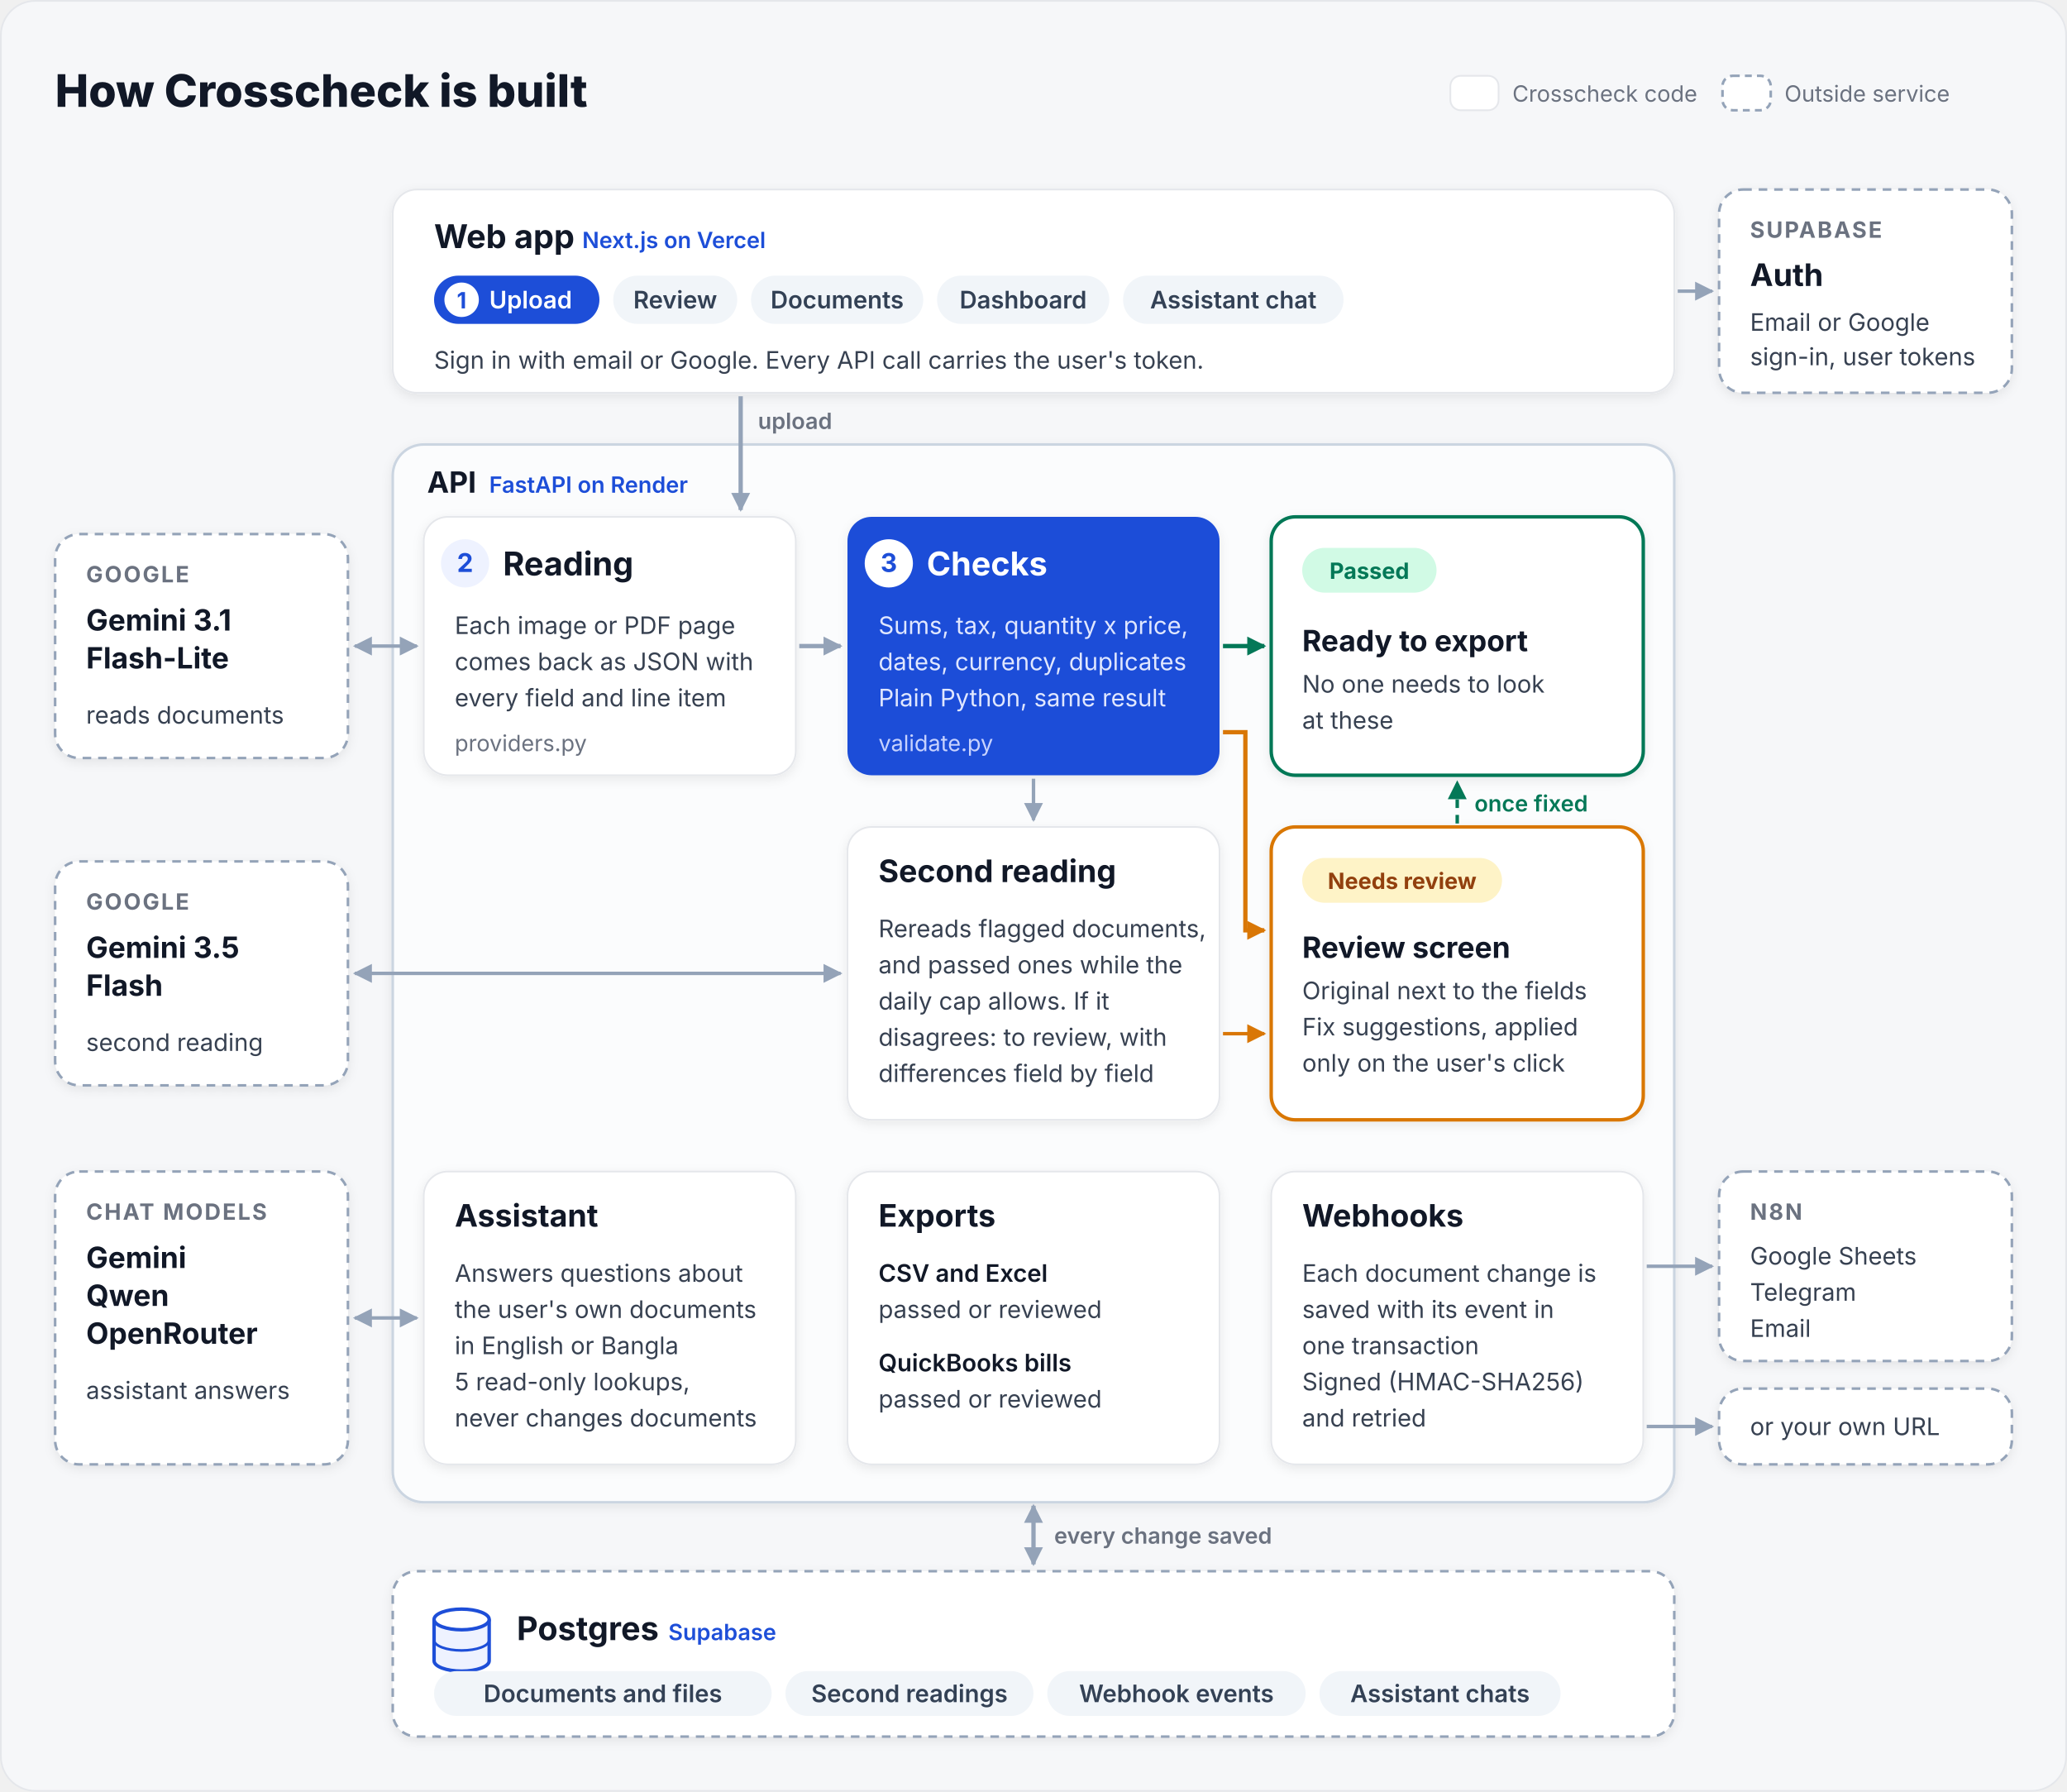
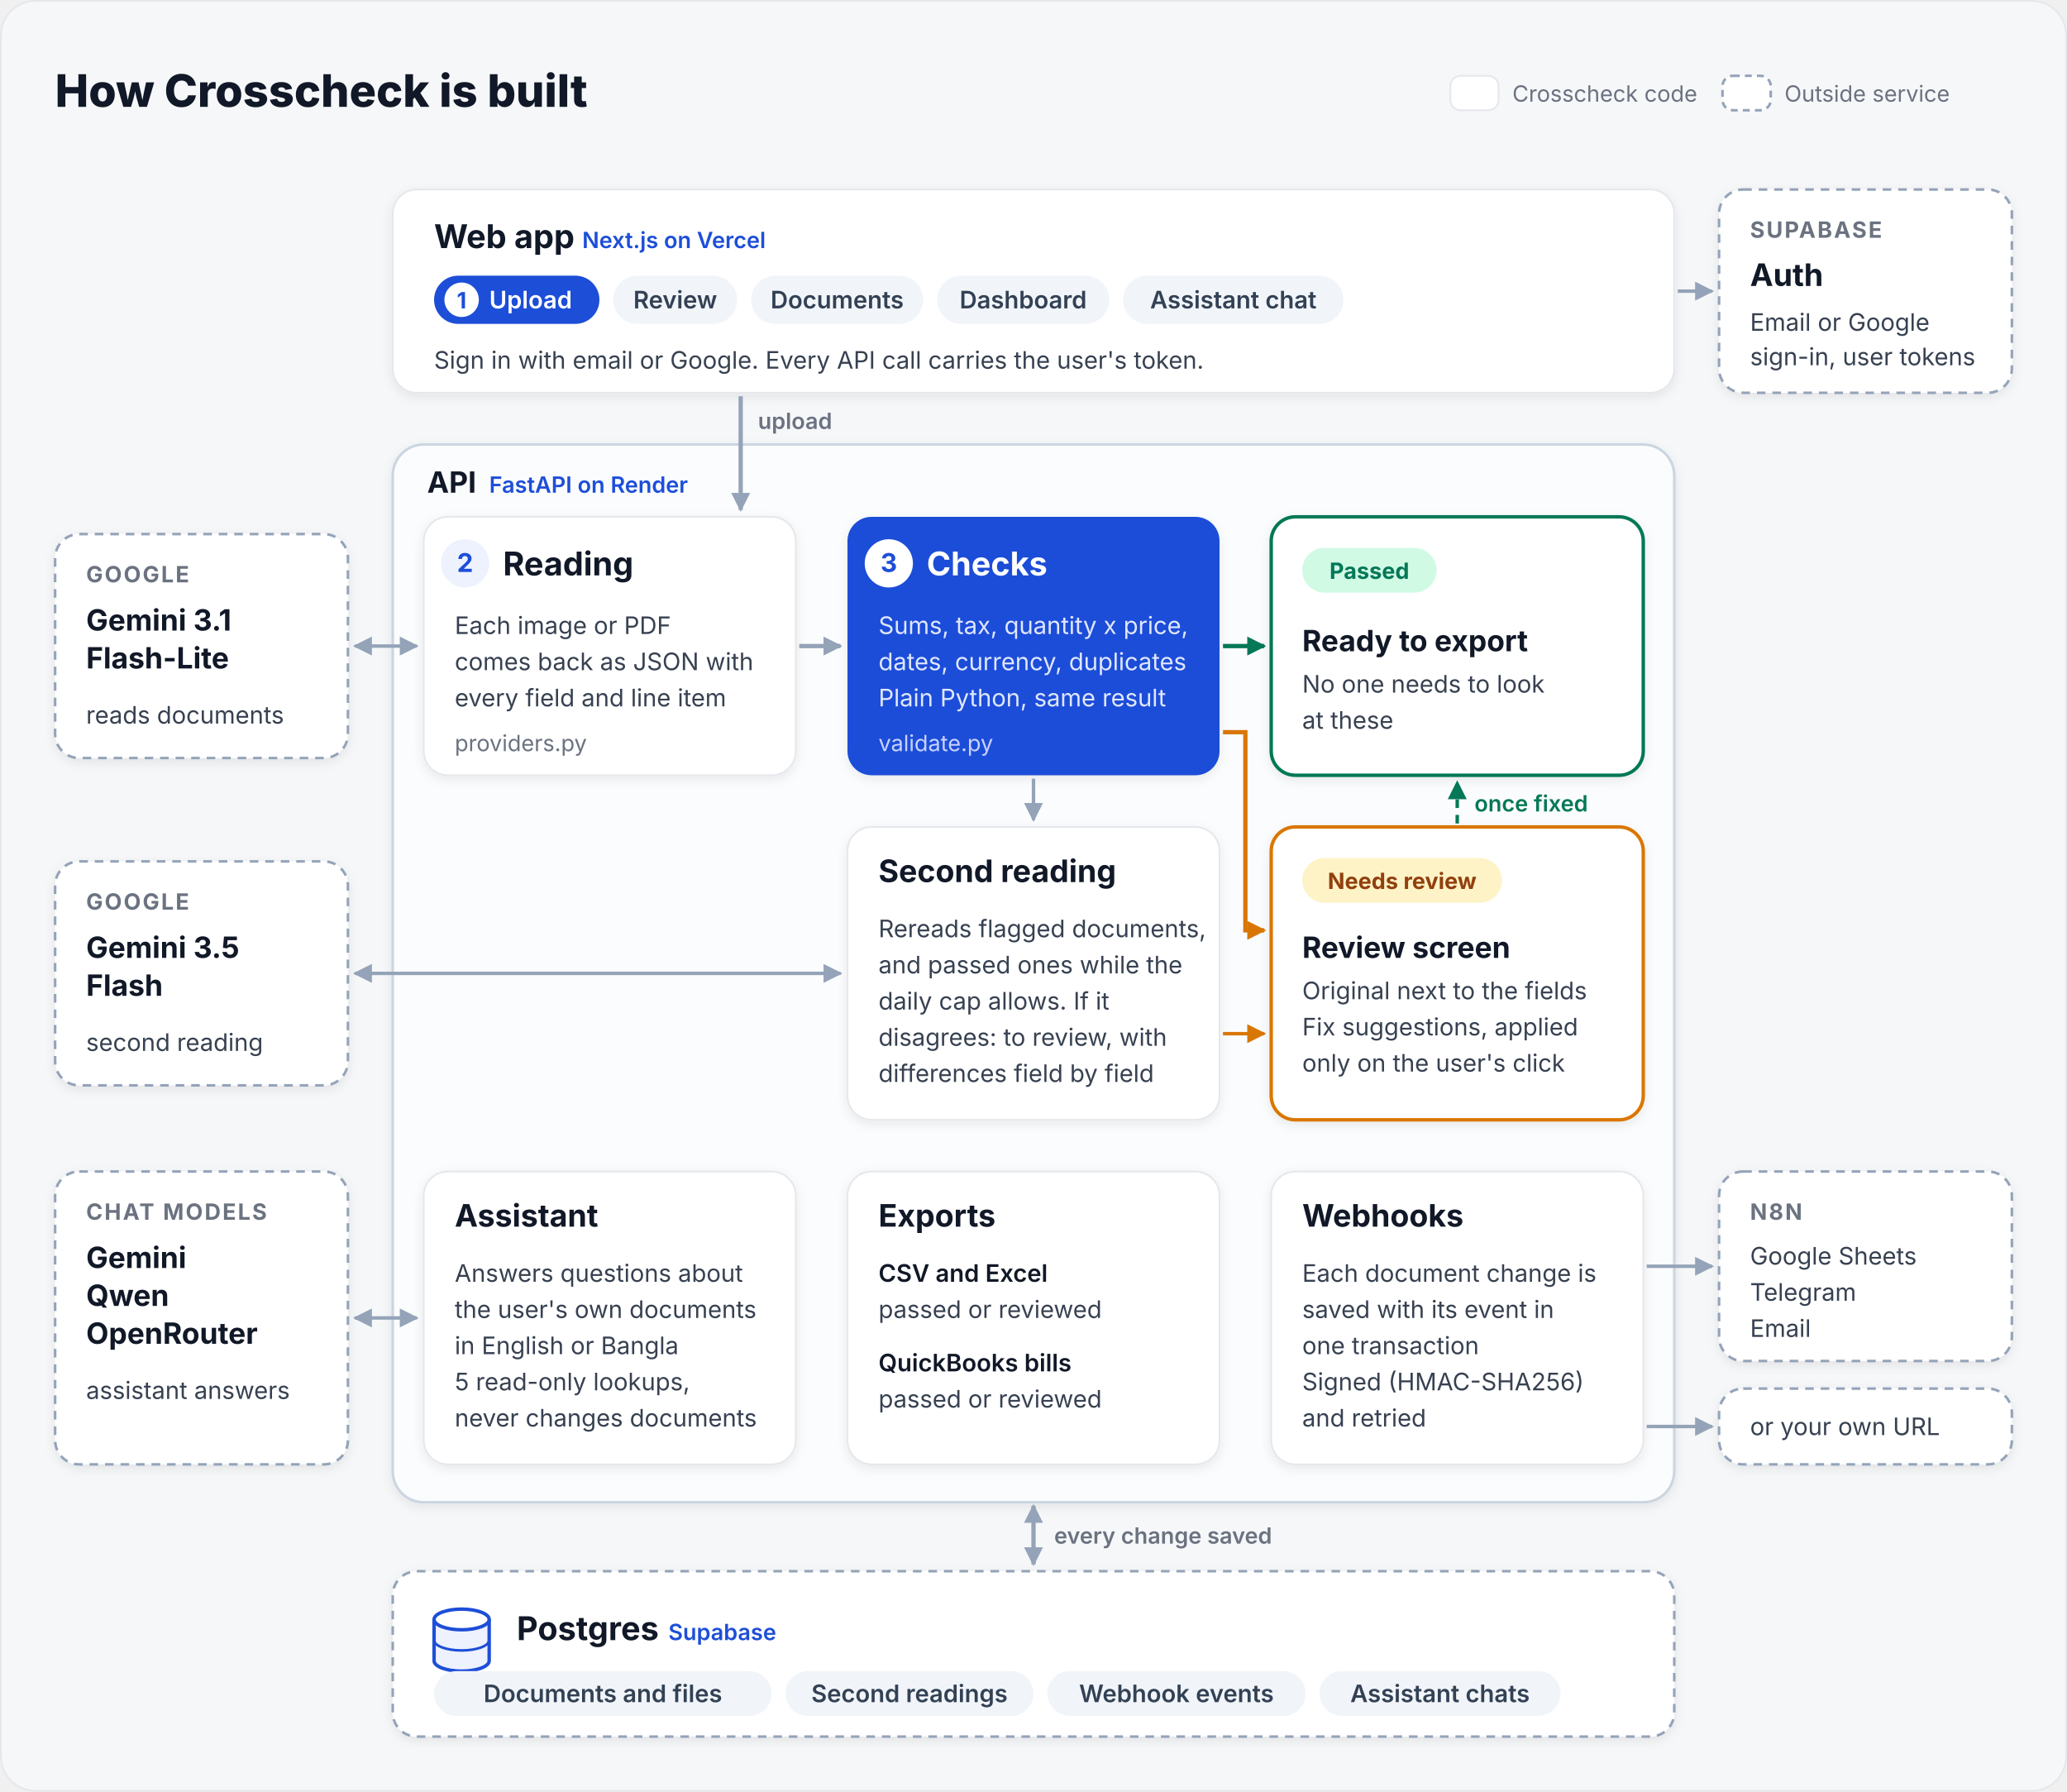
<svg xmlns="http://www.w3.org/2000/svg" viewBox="0 0 1200 1040" width="1200" height="1040" font-family="Inter, 'Segoe UI', Helvetica, Arial, sans-serif">
  <defs>
    <marker id="arrow" viewBox="0 0 10 10" refX="9" refY="5" markerWidth="11" markerHeight="11" markerUnits="userSpaceOnUse" orient="auto-start-reverse">
      <path d="M0 0 L10 5 L0 10 z" fill="#94A3B8" />
    </marker>
    <marker id="arrow-ok" viewBox="0 0 10 10" refX="9" refY="5" markerWidth="11" markerHeight="11" markerUnits="userSpaceOnUse" orient="auto-start-reverse">
      <path d="M0 0 L10 5 L0 10 z" fill="#047857" />
    </marker>
    <marker id="arrow-warn" viewBox="0 0 10 10" refX="9" refY="5" markerWidth="11" markerHeight="11" markerUnits="userSpaceOnUse" orient="auto-start-reverse">
      <path d="M0 0 L10 5 L0 10 z" fill="#D97706" />
    </marker>
    <filter id="shadow" x="-10%" y="-10%" width="120%" height="130%">
      <feDropShadow dx="0" dy="2" stdDeviation="3" flood-color="#0F172A" flood-opacity="0.08" />
    </filter>
  </defs>
  <rect x="0.5" y="0.5" width="1199" height="1039" rx="20" fill="#F6F7F9" stroke="#E5E7EB" />
  <text x="32" y="62" font-size="26" font-weight="800" fill="#111827">How Crosscheck is built</text>
  <rect x="842" y="44" width="28" height="20" rx="6" fill="#FFFFFF" stroke="#E5E7EB" />
  <text x="878" y="59" font-size="13" fill="#6B7280">Crosscheck code</text>
  <rect x="1000" y="44" width="28" height="20" rx="6" fill="#FFFFFF" stroke="#94A3B8" stroke-width="1.5" stroke-dasharray="4 3" />
  <text x="1036" y="59" font-size="13" fill="#6B7280">Outside service</text>
  <g filter="url(#shadow)">
    <rect x="228" y="110" width="744" height="118" rx="14" fill="#FFFFFF" stroke="#E5E7EB" />
    <rect x="998" y="110" width="170" height="118" rx="14" fill="#FFFFFF" stroke="#94A3B8" stroke-width="1.5" stroke-dasharray="5 4" />
    <rect x="228" y="258" width="744" height="614" rx="18" fill="#FBFCFD" stroke="#CBD5E1" stroke-width="1.5" />
    <rect x="32" y="310" width="170" height="130" rx="14" fill="#FFFFFF" stroke="#94A3B8" stroke-width="1.5" stroke-dasharray="5 4" />
    <rect x="32" y="500" width="170" height="130" rx="14" fill="#FFFFFF" stroke="#94A3B8" stroke-width="1.5" stroke-dasharray="5 4" />
    <rect x="32" y="680" width="170" height="170" rx="14" fill="#FFFFFF" stroke="#94A3B8" stroke-width="1.5" stroke-dasharray="5 4" />
    <rect x="998" y="680" width="170" height="110" rx="14" fill="#FFFFFF" stroke="#94A3B8" stroke-width="1.5" stroke-dasharray="5 4" />
    <rect x="998" y="806" width="170" height="44" rx="14" fill="#FFFFFF" stroke="#94A3B8" stroke-width="1.5" stroke-dasharray="5 4" />
    <rect x="228" y="912" width="744" height="96" rx="14" fill="#FFFFFF" stroke="#94A3B8" stroke-width="1.5" stroke-dasharray="5 4" />
  </g>
  <g filter="url(#shadow)">
    <rect x="246" y="300" width="216" height="150" rx="14" fill="#FFFFFF" stroke="#E5E7EB" />
    <rect x="492" y="300" width="216" height="150" rx="14" fill="#1D4ED8" />
    <rect x="738" y="300" width="216" height="150" rx="14" fill="#FFFFFF" stroke="#047857" stroke-width="2" />
    <rect x="738" y="480" width="216" height="170" rx="14" fill="#FFFFFF" stroke="#D97706" stroke-width="2" />
    <rect x="492" y="480" width="216" height="170" rx="14" fill="#FFFFFF" stroke="#E5E7EB" />
    <rect x="246" y="680" width="216" height="170" rx="14" fill="#FFFFFF" stroke="#E5E7EB" />
    <rect x="492" y="680" width="216" height="170" rx="14" fill="#FFFFFF" stroke="#E5E7EB" />
    <rect x="738" y="680" width="216" height="170" rx="14" fill="#FFFFFF" stroke="#E5E7EB" />
  </g>
  <text x="252" y="144" font-size="19" font-weight="700" fill="#111827">Web app</text>
  <text x="338" y="144" font-size="13" font-weight="600" fill="#1D4ED8">Next.js on Vercel</text>
  <rect x="252" y="160" width="96" height="28" rx="14" fill="#1D4ED8" />
  <circle cx="268" cy="174" r="10" fill="#FFFFFF" />
  <text x="268" y="179" text-anchor="middle" font-size="13" font-weight="700" fill="#1D4ED8">1</text>
  <text x="284" y="179" font-size="14" font-weight="600" fill="#FFFFFF">Upload</text>
  <g font-size="14" font-weight="600" fill="#334155" text-anchor="middle">
    <rect x="356" y="160" width="72" height="28" rx="14" fill="#F1F5F9" />
    <text x="392" y="179">Review</text>
    <rect x="436" y="160" width="100" height="28" rx="14" fill="#F1F5F9" />
    <text x="486" y="179">Documents</text>
    <rect x="544" y="160" width="100" height="28" rx="14" fill="#F1F5F9" />
    <text x="594" y="179">Dashboard</text>
    <rect x="652" y="160" width="128" height="28" rx="14" fill="#F1F5F9" />
    <text x="716" y="179">Assistant chat</text>
  </g>
  <text x="252" y="214" font-size="14" fill="#374151">Sign in with email or Google. Every API call carries the user's token.</text>
  <text x="1016" y="138" font-size="13" font-weight="700" fill="#6B7280" letter-spacing="1">SUPABASE</text>
  <text x="1016" y="166" font-size="18" font-weight="700" fill="#111827">Auth</text>
  <text x="1016" y="192" font-size="14" fill="#374151">Email or Google</text>
  <text x="1016" y="212" font-size="14" fill="#374151">sign-in, user tokens</text>
  <path d="M974 169 H994" stroke="#94A3B8" stroke-width="2" fill="none" marker-end="url(#arrow)" />
  <path d="M430 230 V296" stroke="#94A3B8" stroke-width="2.5" fill="none" marker-end="url(#arrow)" />
  <text x="440" y="249" font-size="13" font-weight="600" fill="#6B7280">upload</text>
  <text x="248" y="286" font-size="17" font-weight="700" fill="#111827">API</text>
  <text x="284" y="286" font-size="13" font-weight="600" fill="#1D4ED8">FastAPI on Render</text>
  <circle cx="270" cy="327" r="14" fill="#EEF2FF" />
  <text x="270" y="332" text-anchor="middle" font-size="15" font-weight="700" fill="#1D4ED8">2</text>
  <text x="292" y="334" font-size="19" font-weight="700" fill="#111827">Reading</text>
-   <text x="264" y="368" font-size="14" fill="#374151">Each image or PDF page</text>
+   <text x="264" y="368" font-size="14" fill="#374151">Each image or PDF</text>
  <text x="264" y="389" font-size="14" fill="#374151">comes back as JSON with</text>
  <text x="264" y="410" font-size="14" fill="#374151">every field and line item</text>
  <text x="264" y="436" font-size="13" fill="#6B7280">providers.py</text>
  <circle cx="516" cy="327" r="14" fill="#FFFFFF" />
  <text x="516" y="332" text-anchor="middle" font-size="15" font-weight="700" fill="#1D4ED8">3</text>
  <text x="538" y="334" font-size="19" font-weight="700" fill="#FFFFFF">Checks</text>
  <text x="510" y="368" font-size="14" fill="#E0E7FF">Sums, tax, quantity x price,</text>
  <text x="510" y="389" font-size="14" fill="#E0E7FF">dates, currency, duplicates</text>
  <text x="510" y="410" font-size="14" fill="#E0E7FF">Plain Python, same result</text>
  <text x="510" y="436" font-size="13" fill="#C7D2FE">validate.py</text>
  <rect x="756" y="318" width="78" height="26" rx="13" fill="#D1FAE5" />
  <text x="795" y="336" text-anchor="middle" font-size="13" font-weight="700" fill="#047857">Passed</text>
  <text x="756" y="378" font-size="17" font-weight="700" fill="#111827">Ready to export</text>
  <text x="756" y="402" font-size="14" fill="#374151">No one needs to look</text>
  <text x="756" y="423" font-size="14" fill="#374151">at these</text>
  <rect x="756" y="498" width="116" height="26" rx="13" fill="#FEF3C7" />
  <text x="814" y="516" text-anchor="middle" font-size="13" font-weight="700" fill="#92400E">Needs review</text>
  <text x="756" y="556" font-size="17" font-weight="700" fill="#111827">Review screen</text>
  <text x="756" y="580" font-size="14" fill="#374151">Original next to the fields</text>
  <text x="756" y="601" font-size="14" fill="#374151">Fix suggestions, applied</text>
  <text x="756" y="622" font-size="14" fill="#374151">only on the user's click</text>
  <text x="510" y="512" font-size="18" font-weight="700" fill="#111827">Second reading</text>
  <text x="510" y="544" font-size="14" fill="#374151">Rereads flagged documents,</text>
  <text x="510" y="565" font-size="14" fill="#374151">and passed ones while the</text>
  <text x="510" y="586" font-size="14" fill="#374151">daily cap allows. If it</text>
  <text x="510" y="607" font-size="14" fill="#374151">disagrees: to review, with</text>
  <text x="510" y="628" font-size="14" fill="#374151">differences field by field</text>
  <text x="264" y="712" font-size="18" font-weight="700" fill="#111827">Assistant</text>
  <text x="264" y="744" font-size="14" fill="#374151">Answers questions about</text>
  <text x="264" y="765" font-size="14" fill="#374151">the user's own documents</text>
  <text x="264" y="786" font-size="14" fill="#374151">in English or Bangla</text>
  <text x="264" y="807" font-size="14" fill="#374151">5 read-only lookups,</text>
  <text x="264" y="828" font-size="14" fill="#374151">never changes documents</text>
  <text x="510" y="712" font-size="18" font-weight="700" fill="#111827">Exports</text>
  <text x="510" y="744" font-size="14" font-weight="600" fill="#111827">CSV and Excel</text>
  <text x="510" y="765" font-size="14" fill="#374151">passed or reviewed</text>
  <text x="510" y="796" font-size="14" font-weight="600" fill="#111827">QuickBooks bills</text>
  <text x="510" y="817" font-size="14" fill="#374151">passed or reviewed</text>
  <text x="756" y="712" font-size="18" font-weight="700" fill="#111827">Webhooks</text>
  <text x="756" y="744" font-size="14" fill="#374151">Each document change is</text>
  <text x="756" y="765" font-size="14" fill="#374151">saved with its event in</text>
  <text x="756" y="786" font-size="14" fill="#374151">one transaction</text>
  <text x="756" y="807" font-size="14" fill="#374151">Signed (HMAC-SHA256)</text>
  <text x="756" y="828" font-size="14" fill="#374151">and retried</text>
  <path d="M464 375 H488" stroke="#94A3B8" stroke-width="2.5" fill="none" marker-end="url(#arrow)" />
  <path d="M710 375 H734" stroke="#047857" stroke-width="2.5" fill="none" marker-end="url(#arrow-ok)" />
  <path d="M710 425 H723 V540 H734" stroke="#D97706" stroke-width="2.5" fill="none" marker-end="url(#arrow-warn)" />
  <path d="M600 452 V476" stroke="#94A3B8" stroke-width="2" fill="none" marker-end="url(#arrow)" />
  <path d="M710 600 H734" stroke="#D97706" stroke-width="2" fill="none" marker-end="url(#arrow-warn)" />
  <path d="M846 478 V454" stroke="#047857" stroke-width="2" stroke-dasharray="5 4" fill="none" marker-end="url(#arrow-ok)" />
  <text x="856" y="471" font-size="13" font-weight="600" fill="#047857">once fixed</text>
  <text x="50" y="338" font-size="13" font-weight="700" fill="#6B7280" letter-spacing="1">GOOGLE</text>
  <text x="50" y="366" font-size="17" font-weight="700" fill="#111827">Gemini 3.1</text>
  <text x="50" y="388" font-size="17" font-weight="700" fill="#111827">Flash-Lite</text>
  <text x="50" y="420" font-size="14" fill="#374151">reads documents</text>
  <path d="M206 375 H242" stroke="#94A3B8" stroke-width="2" fill="none" marker-start="url(#arrow)" marker-end="url(#arrow)" />
  <text x="50" y="528" font-size="13" font-weight="700" fill="#6B7280" letter-spacing="1">GOOGLE</text>
  <text x="50" y="556" font-size="17" font-weight="700" fill="#111827">Gemini 3.5</text>
  <text x="50" y="578" font-size="17" font-weight="700" fill="#111827">Flash</text>
  <text x="50" y="610" font-size="14" fill="#374151">second reading</text>
  <path d="M206 565 H488" stroke="#94A3B8" stroke-width="2" fill="none" marker-start="url(#arrow)" marker-end="url(#arrow)" />
  <text x="50" y="708" font-size="13" font-weight="700" fill="#6B7280" letter-spacing="1">CHAT MODELS</text>
  <text x="50" y="736" font-size="17" font-weight="700" fill="#111827">Gemini</text>
  <text x="50" y="758" font-size="17" font-weight="700" fill="#111827">Qwen</text>
  <text x="50" y="780" font-size="17" font-weight="700" fill="#111827">OpenRouter</text>
  <text x="50" y="812" font-size="14" fill="#374151">assistant answers</text>
  <path d="M206 765 H242" stroke="#94A3B8" stroke-width="2" fill="none" marker-start="url(#arrow)" marker-end="url(#arrow)" />
  <text x="1016" y="708" font-size="13" font-weight="700" fill="#6B7280" letter-spacing="1">N8N</text>
  <text x="1016" y="734" font-size="14" fill="#374151">Google Sheets</text>
  <text x="1016" y="755" font-size="14" fill="#374151">Telegram</text>
  <text x="1016" y="776" font-size="14" fill="#374151">Email</text>
  <text x="1016" y="833" font-size="14" fill="#374151">or your own URL</text>
  <path d="M956 735 H994" stroke="#94A3B8" stroke-width="2" fill="none" marker-end="url(#arrow)" />
  <path d="M956 828 H994" stroke="#94A3B8" stroke-width="2" fill="none" marker-end="url(#arrow)" />
  <path d="M600 874 V908" stroke="#94A3B8" stroke-width="2.5" fill="none" marker-start="url(#arrow)" marker-end="url(#arrow)" />
  <text x="612" y="896" font-size="13" font-weight="600" fill="#6B7280">every change saved</text>
  <path d="M252 940 V964 A16 6 0 0 0 284 964 V940" fill="#EEF2FF" stroke="#1D4ED8" stroke-width="2" />
  <path d="M252 952 A16 6 0 0 0 284 952" fill="none" stroke="#1D4ED8" stroke-width="1.5" />
  <ellipse cx="268" cy="940" rx="16" ry="6" fill="#FFFFFF" stroke="#1D4ED8" stroke-width="2" />
  <text x="300" y="952" font-size="19" font-weight="700" fill="#111827">Postgres</text>
  <text x="388" y="952" font-size="13" font-weight="600" fill="#1D4ED8">Supabase</text>
  <g font-size="14" font-weight="600" fill="#334155" text-anchor="middle">
    <rect x="252" y="970" width="196" height="26" rx="13" fill="#F1F5F9" />
    <text x="350" y="988">Documents and files</text>
    <rect x="456" y="970" width="144" height="26" rx="13" fill="#F1F5F9" />
    <text x="528" y="988">Second readings</text>
    <rect x="608" y="970" width="150" height="26" rx="13" fill="#F1F5F9" />
    <text x="683" y="988">Webhook events</text>
    <rect x="766" y="970" width="140" height="26" rx="13" fill="#F1F5F9" />
    <text x="836" y="988">Assistant chats</text>
  </g>
</svg>
